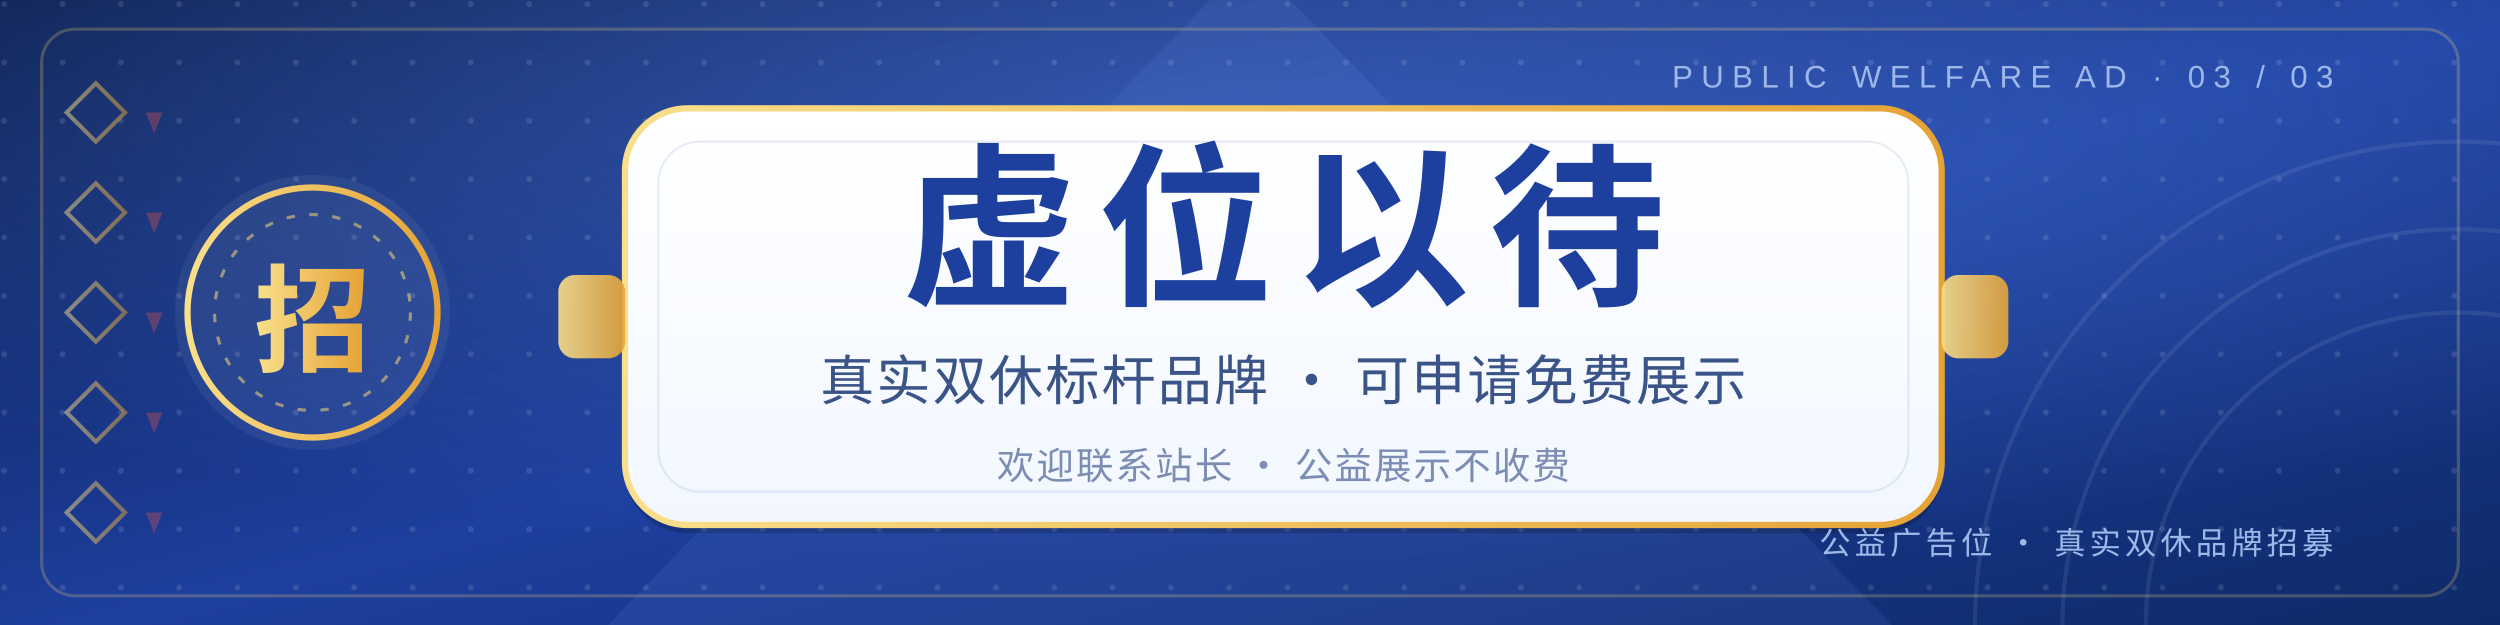
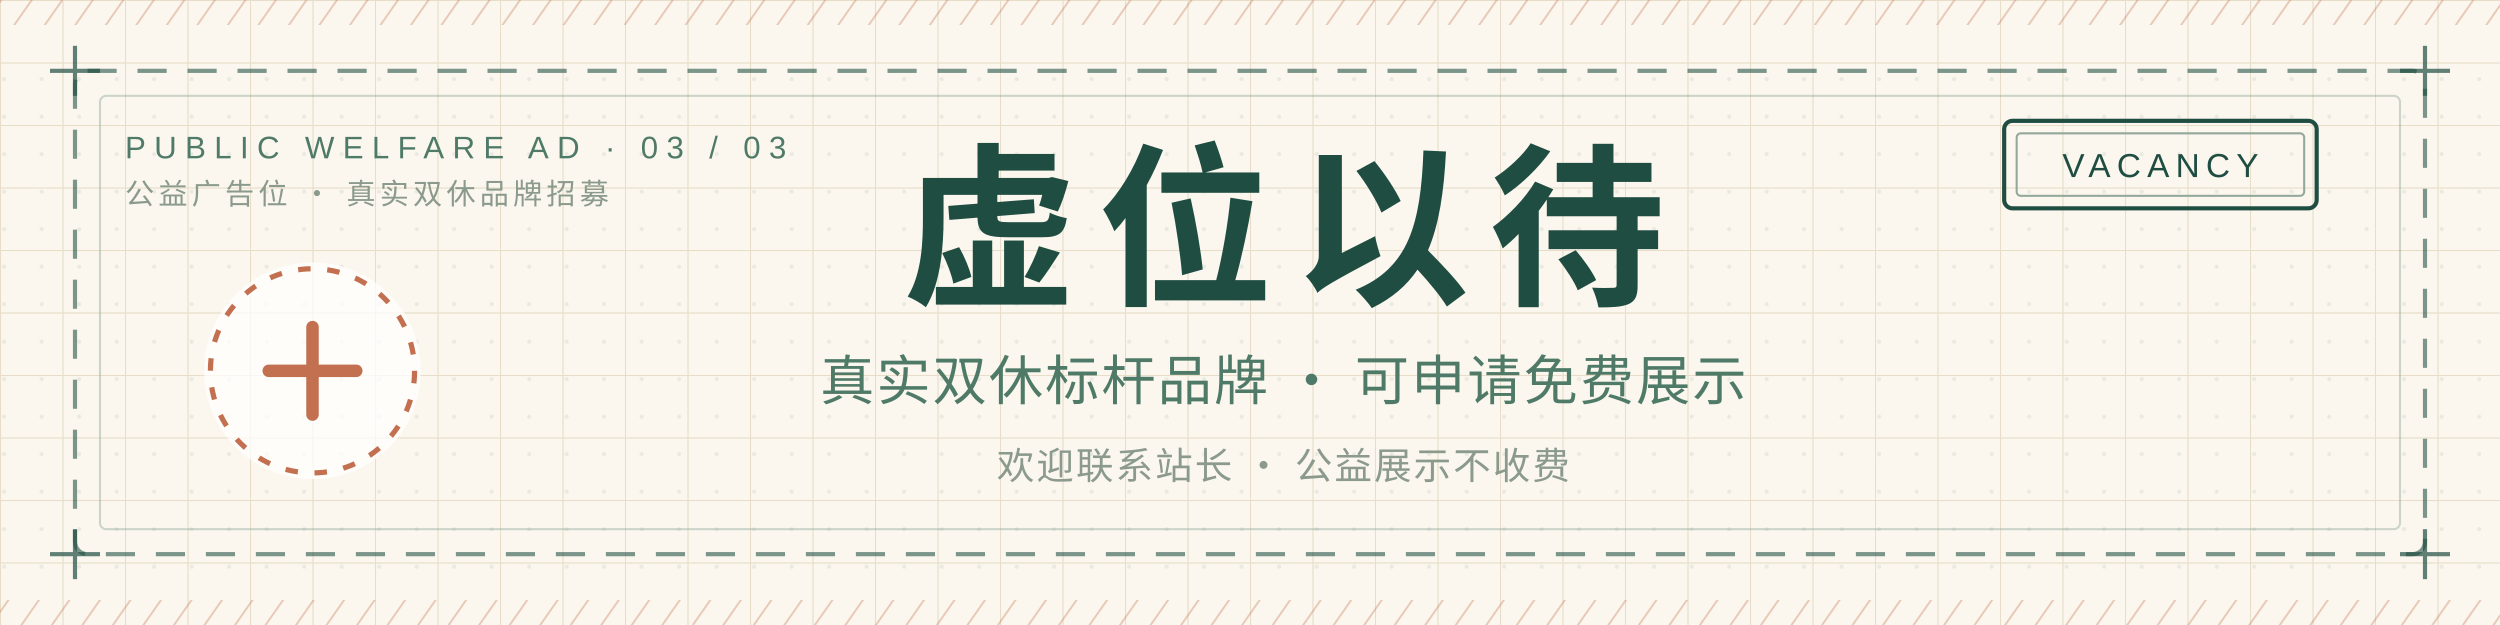
<svg xmlns="http://www.w3.org/2000/svg" width="1200" height="300" viewBox="0 0 1200 300" role="img" aria-label="公益广告位 虚位以待 真实双休标杆品牌可申请免费展示 欢迎联系站长">
  <defs>
-     <linearGradient id="rc-bg" x1="0" y1="0" x2="1" y2="1">
-       <stop offset="0" stop-color="#0a1b47" />
-       <stop offset="0.52" stop-color="#1d3f9e" />
-       <stop offset="1" stop-color="#0e2a68" />
-     </linearGradient>
-     <radialGradient id="rc-glow" cx="0.5" cy="0.18" r="0.72">
-       <stop offset="0" stop-color="#5b8cf5" stop-opacity="0.42" />
-       <stop offset="1" stop-color="#5b8cf5" stop-opacity="0" />
-     </radialGradient>
-     <linearGradient id="rc-gold" x1="0" y1="0" x2="1" y2="0">
-       <stop offset="0" stop-color="#f9df8b" />
-       <stop offset="1" stop-color="#e5a336" />
-     </linearGradient>
-     <linearGradient id="rc-plate" x1="0" y1="0" x2="0" y2="1">
-       <stop offset="0" stop-color="#ffffff" />
-       <stop offset="1" stop-color="#f2f7ff" />
-     </linearGradient>
-     <pattern id="rc-dots" width="28" height="28" patternUnits="userSpaceOnUse">
-       <circle cx="2" cy="2" r="1.4" fill="#ffffff" opacity="0.12" />
+     <pattern id="rw-grid" width="30" height="30" patternUnits="userSpaceOnUse">
+       <path d="M30 0 L0 0 0 30" fill="none" stroke="#e7ddc9" stroke-width="1" />
+     </pattern>
+     <pattern id="rw-hatch" width="12" height="12" patternUnits="userSpaceOnUse" patternTransform="rotate(35)">
+       <path d="M0 0 L0 12" fill="none" stroke="#c2704f" stroke-width="2" opacity="0.32" />
+     </pattern>
+     <pattern id="rw-dots" width="18" height="18" patternUnits="userSpaceOnUse">
+       <circle cx="2" cy="2" r="1" fill="#1f4d42" opacity="0.16" />
    </pattern>
  </defs>
-   <rect width="1200" height="300" fill="url(#rc-bg)" />
-   <rect width="1200" height="300" fill="url(#rc-glow)" />
-   <rect width="1200" height="300" fill="url(#rc-dots)" />
-   <path d="M600 -20 L292 300 L908 300 Z" fill="#7ea6ff" opacity="0.10" />
-   <g fill="none" stroke="#ffffff" opacity="0.08" stroke-width="2">
-     <circle cx="1180" cy="300" r="150" />
-     <circle cx="1180" cy="300" r="190" />
-     <circle cx="1180" cy="300" r="232" />
+   <rect width="1200" height="300" fill="#fbf7ee" />
+   <rect width="1200" height="300" fill="url(#rw-grid)" />
+   <rect x="0" y="0" width="1200" height="12" fill="url(#rw-hatch)" />
+   <rect x="0" y="288" width="1200" height="12" fill="url(#rw-hatch)" />
+   <rect x="0" y="22" width="1200" height="256" fill="url(#rw-dots)" opacity="0.5" />
+   <rect x="36" y="34" width="1128" height="232" rx="6" fill="none" stroke="#1f4d42" stroke-width="2" stroke-dasharray="14 10" opacity="0.58" />
+   <rect x="48" y="46" width="1104" height="208" rx="3" fill="none" stroke="#93a89b" stroke-width="1" opacity="0.45" />
+   <g stroke="#1f4d42" stroke-width="2" opacity="0.7">
+     <path d="M36 22 v24 M24 34 h24" />
+     <path d="M1164 22 v24 M1152 34 h24" />
+     <path d="M36 254 v24 M24 266 h24" />
+     <path d="M1164 254 v24 M1152 266 h24" />
  </g>
-   <g opacity="0.5" fill="none" stroke="url(#rc-gold)" stroke-width="2">
-     <path d="M46 40 l14 14 -14 14 -14 -14 z" />
-     <path d="M46 88 l14 14 -14 14 -14 -14 z" />
-     <path d="M46 136 l14 14 -14 14 -14 -14 z" />
-     <path d="M46 184 l14 14 -14 14 -14 -14 z" />
-     <path d="M46 232 l14 14 -14 14 -14 -14 z" />
-   </g>
-   <g opacity="0.34" fill="#e2534b">
-     <path d="M70 54 l8 0 -4 10 z" />
-     <path d="M70 102 l8 0 -4 10 z" />
-     <path d="M70 150 l8 0 -4 10 z" />
-     <path d="M70 198 l8 0 -4 10 z" />
-     <path d="M70 246 l8 0 -4 10 z" />
-   </g>
-   <rect x="20" y="14" width="1160" height="272" rx="16" fill="none" stroke="#f7d774" stroke-opacity="0.24" stroke-width="1.5" />
-   <g transform="translate(150,150)">
-     <circle r="66" fill="#ffffff" opacity="0.06" />
-     <circle r="60" fill="none" stroke="url(#rc-gold)" stroke-width="3" />
-     <circle r="47" fill="none" stroke="#f7d774" stroke-opacity="0.55" stroke-width="1.5" stroke-dasharray="4 7" />
-     <text x="0" y="24" text-anchor="middle" font-family="'Microsoft YaHei','PingFang SC','Noto Sans CJK SC',sans-serif" font-size="56" font-weight="700" fill="url(#rc-gold)" letter-spacing="2">招</text>
+   <g transform="translate(150,178)">
+     <circle r="52" fill="#ffffff" opacity="0.72" />
+     <circle r="49" fill="none" stroke="#c2704f" stroke-width="2.5" stroke-dasharray="6 8" />
+     <path d="M-21 0 H21 M0 -21 V21" stroke="#c2704f" stroke-width="6" stroke-linecap="round" />
  </g>
  <g>
-     <rect x="300" y="52" width="632" height="200" rx="30" fill="#000000" opacity="0.18" transform="translate(0,4)" />
-     <rect x="300" y="52" width="632" height="200" rx="30" fill="url(#rc-plate)" />
-     <rect x="300" y="52" width="632" height="200" rx="30" fill="none" stroke="url(#rc-gold)" stroke-width="3" />
-     <rect x="316" y="68" width="600" height="168" rx="20" fill="none" stroke="#1d3f9e" stroke-opacity="0.10" stroke-width="1" />
-     <rect x="268" y="132" width="32" height="40" rx="8" fill="url(#rc-gold)" opacity="0.9" />
-     <rect x="932" y="132" width="32" height="40" rx="8" fill="url(#rc-gold)" opacity="0.9" />
+     <rect x="962" y="58" width="150" height="42" rx="4" fill="none" stroke="#1f4d42" stroke-width="2" />
+     <rect x="968" y="64" width="138" height="30" rx="2" fill="none" stroke="#93a89b" stroke-width="1" />
+     <text x="1037" y="85" text-anchor="middle" font-family="Arial,sans-serif" font-size="16" fill="#1f4d42" letter-spacing="3">VACANCY</text>
  </g>
-   <text x="616" y="140" text-anchor="middle" font-family="'Microsoft YaHei','PingFang SC','Noto Sans CJK SC',sans-serif" font-size="84" font-weight="700" fill="#1d3f9e" letter-spacing="10">虚位以待</text>
-   <text x="616" y="192" text-anchor="middle" font-family="'Microsoft YaHei','PingFang SC','Noto Sans CJK SC',sans-serif" font-size="26" fill="#3b5488" letter-spacing="1">真实双休标杆品牌 · 可申请免费展示</text>
-   <text x="616" y="230" text-anchor="middle" font-family="'Microsoft YaHei','PingFang SC','Noto Sans CJK SC',sans-serif" font-size="18" fill="#7b8db3" letter-spacing="1">欢迎联系站长 · 公益展示不收费</text>
-   <text x="1120" y="42" text-anchor="end" font-family="Arial,sans-serif" font-size="15" fill="#9db8e8" letter-spacing="4">PUBLIC WELFARE AD · 03 / 03</text>
-   <text x="1120" y="266" text-anchor="end" font-family="'Microsoft YaHei','PingFang SC','Noto Sans CJK SC',sans-serif" font-size="15" fill="#9db8e8" letter-spacing="2">公益广告位 · 真实双休品牌招募</text>
+   <text x="616" y="140" text-anchor="middle" font-family="'Microsoft YaHei','PingFang SC','Noto Sans CJK SC',sans-serif" font-size="84" font-weight="700" fill="#1f4d42" letter-spacing="10">虚位以待</text>
+   <text x="616" y="192" text-anchor="middle" font-family="'Microsoft YaHei','PingFang SC','Noto Sans CJK SC',sans-serif" font-size="26" fill="#4f7a68" letter-spacing="1">真实双休标杆品牌 · 可申请免费展示</text>
+   <text x="616" y="230" text-anchor="middle" font-family="'Microsoft YaHei','PingFang SC','Noto Sans CJK SC',sans-serif" font-size="18" fill="#8b9a8d" letter-spacing="1">欢迎联系站长 · 公益展示不收费</text>
+   <text x="60" y="76" text-anchor="start" font-family="Arial,sans-serif" font-size="15" fill="#4f7a68" letter-spacing="4">PUBLIC WELFARE AD · 03 / 03</text>
+   <text x="60" y="98" text-anchor="start" font-family="'Microsoft YaHei','PingFang SC','Noto Sans CJK SC',sans-serif" font-size="14" fill="#8b9a8d" letter-spacing="2">公益广告位 · 真实双休品牌招募</text>
</svg>
